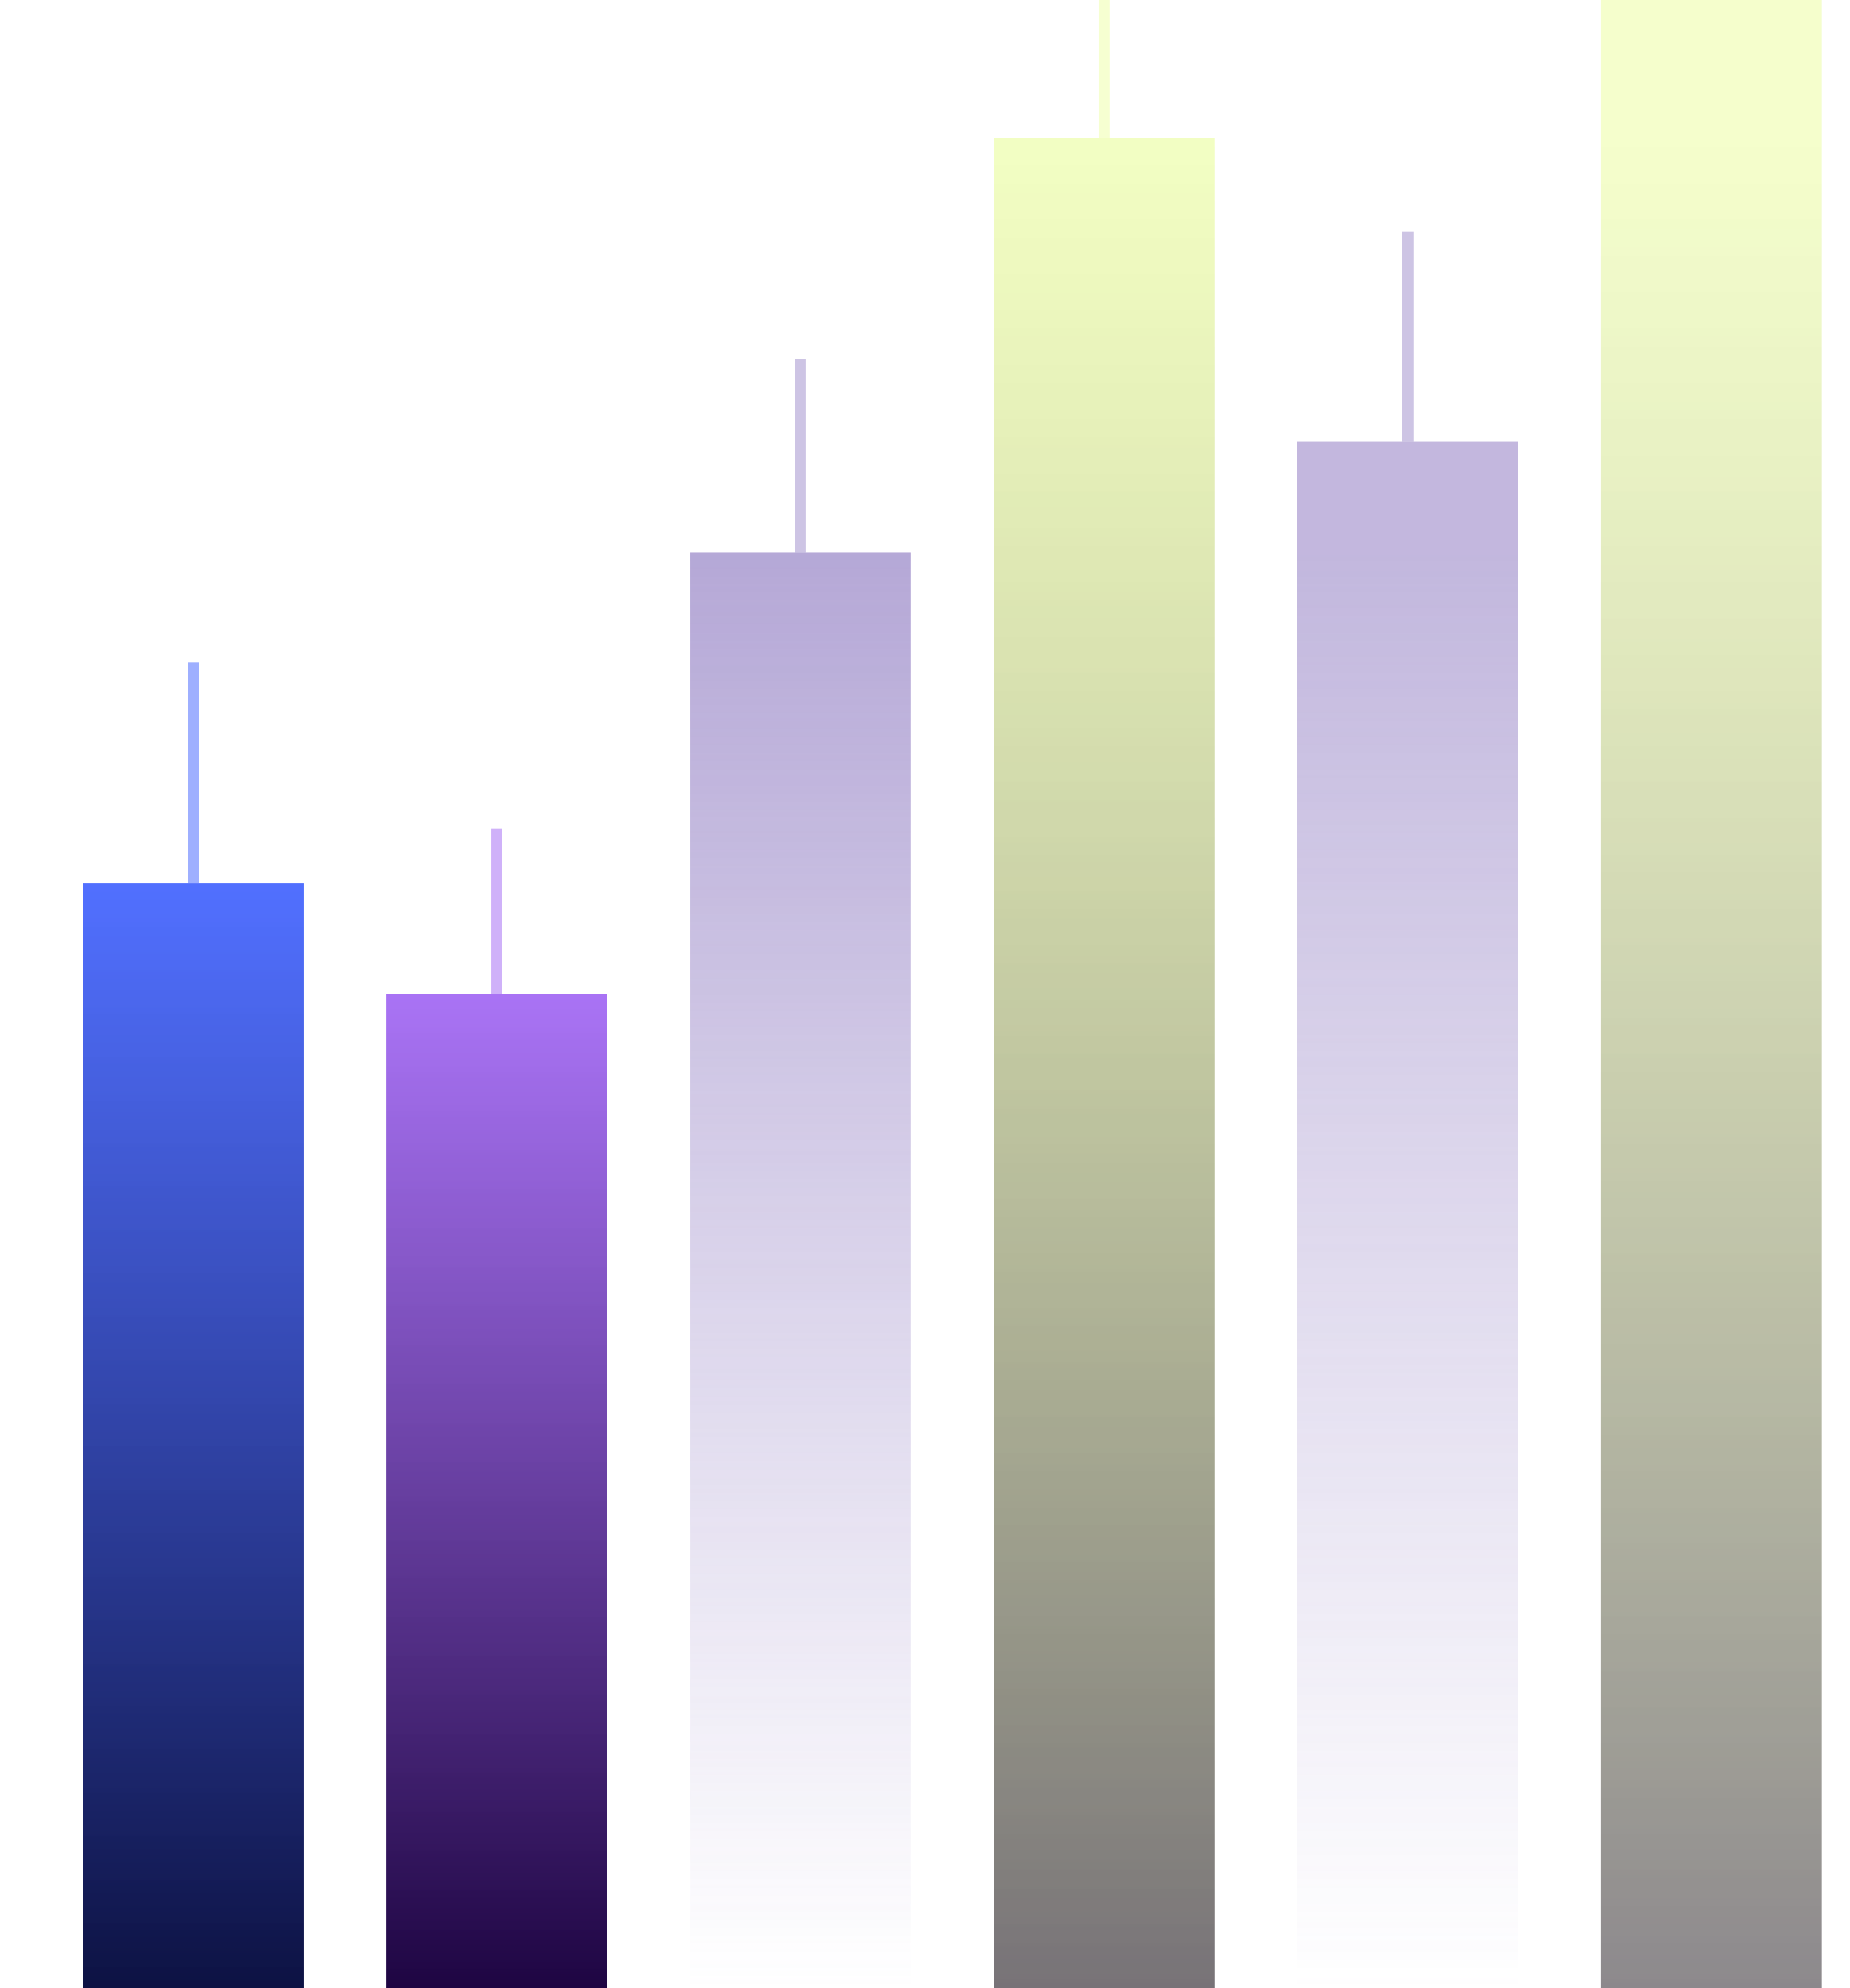
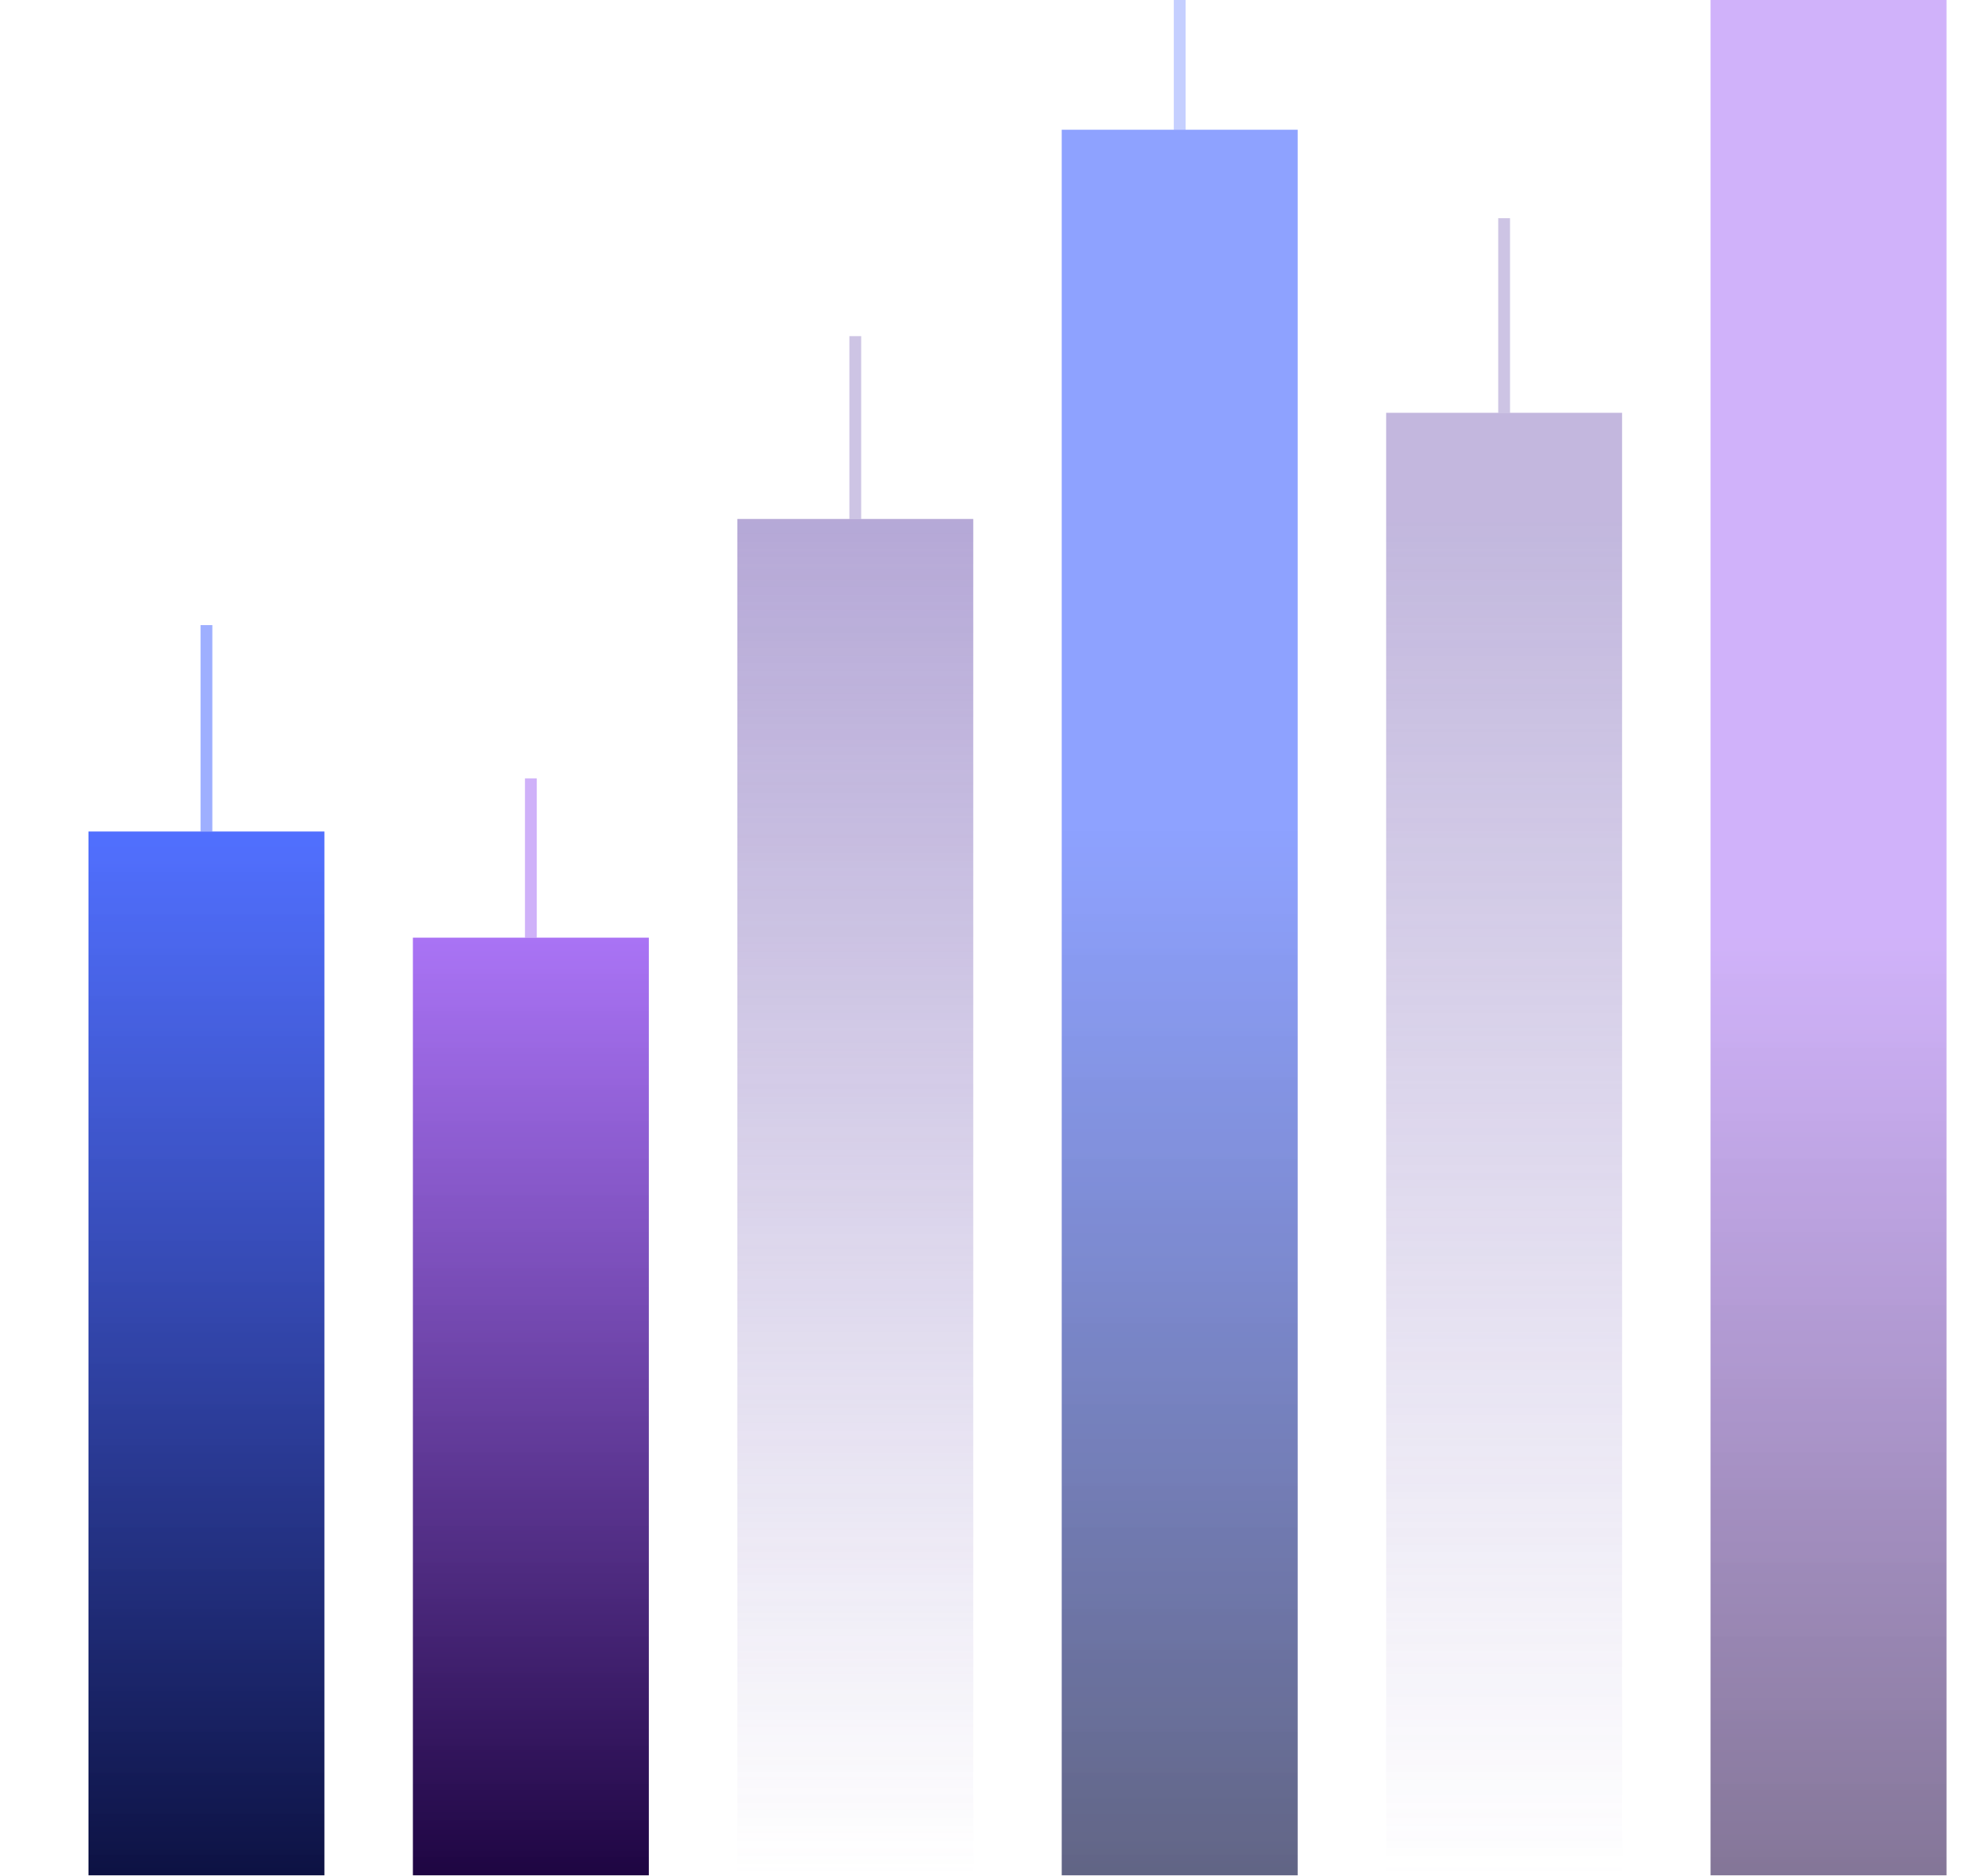
- <svg xmlns="http://www.w3.org/2000/svg" width="335" height="360" viewBox="0 0 335 360" fill="none">
-   <rect x="15" y="160" width="40" height="200" fill="url(#paint0_linear)" />
-   <rect x="34" y="120" width="2" height="40" fill="#3E60FF" fill-opacity="0.5" />
-   <rect x="70" y="180" width="40" height="180" fill="url(#paint1_linear)" />
-   <rect x="89" y="150" width="2" height="30" fill="#A064F4" fill-opacity="0.5" />
-   <rect x="125" y="100" width="40" height="260" fill="url(#paint2_linear)" opacity="0.85" />
-   <rect x="144" y="65" width="2" height="35" fill="#836DBB" fill-opacity="0.4" />
-   <rect x="180" y="25" width="40" height="335" fill="url(#paint3_linear)" opacity="0.65" />
-   <rect x="199" y="0" width="2" height="25" fill="#E0FE66" fill-opacity="0.3" />
-   <rect x="235" y="80" width="40" height="280" fill="url(#paint2_linear)" opacity="0.7" />
-   <rect x="254" y="42" width="2" height="38" fill="#836DBB" fill-opacity="0.4" />
-   <rect x="290" y="0" width="40" height="360" fill="url(#paint3_linear)" opacity="0.55" />
-   <rect x="309" y="0" width="2" height="0" fill="#E0FE66" fill-opacity="0.3" />
+ <svg xmlns="http://www.w3.org/2000/svg" width="335" height="318" viewBox="0 0 335 318" fill="none">
+   <rect x="15" y="141" width="40" height="177" fill="url(#paint0_linear)" />
+   <rect x="34" y="106" width="2" height="35" fill="#3E60FF" fill-opacity="0.5" />
+   <rect x="70" y="159" width="40" height="159" fill="url(#paint1_linear)" />
+   <rect x="89" y="132" width="2" height="27" fill="#A064F4" fill-opacity="0.5" />
+   <rect x="125" y="88" width="40" height="230" fill="url(#paint2_linear)" opacity="0.85" />
+   <rect x="144" y="57" width="2" height="31" fill="#836DBB" fill-opacity="0.4" />
+   <rect x="180" y="22" width="40" height="296" fill="url(#paint0_linear)" opacity="0.65" />
+   <rect x="199" y="0" width="2" height="22" fill="#3E60FF" fill-opacity="0.3" />
+   <rect x="235" y="70" width="40" height="248" fill="url(#paint2_linear)" opacity="0.7" />
+   <rect x="254" y="37" width="2" height="33" fill="#836DBB" fill-opacity="0.4" />
+   <rect x="290" y="0" width="40" height="318" fill="url(#paint1_linear)" opacity="0.55" />
+   <rect x="309" y="0" width="2" height="0" fill="#A064F4" fill-opacity="0.3" />
  <defs>
-     <linearGradient id="paint0_linear" x1="35" y1="160" x2="35" y2="360" gradientUnits="userSpaceOnUse">
+     <linearGradient id="paint0_linear" x1="35" y1="141" x2="35" y2="318" gradientUnits="userSpaceOnUse">
      <stop stop-color="#3E60FF" stop-opacity="0.9" />
      <stop offset="1" stop-color="#0D1243" />
    </linearGradient>
-     <linearGradient id="paint1_linear" x1="90" y1="180" x2="90" y2="360" gradientUnits="userSpaceOnUse">
+     <linearGradient id="paint1_linear" x1="90" y1="159" x2="90" y2="318" gradientUnits="userSpaceOnUse">
      <stop stop-color="#A064F4" stop-opacity="0.9" />
      <stop offset="1" stop-color="#1E0542" />
    </linearGradient>
-     <linearGradient id="paint2_linear" x1="145" y1="100" x2="145" y2="360" gradientUnits="userSpaceOnUse">
+     <linearGradient id="paint2_linear" x1="145" y1="88" x2="145" y2="318" gradientUnits="userSpaceOnUse">
      <stop stop-color="#836DBB" stop-opacity="0.7" />
      <stop offset="1" stop-color="#836DBB" stop-opacity="0" />
    </linearGradient>
-     <linearGradient id="paint3_linear" x1="200" y1="25" x2="200" y2="360" gradientUnits="userSpaceOnUse">
-       <stop stop-color="#E0FE66" stop-opacity="0.6" />
-       <stop offset="1" stop-color="#2E272E" />
-     </linearGradient>
  </defs>
</svg>
